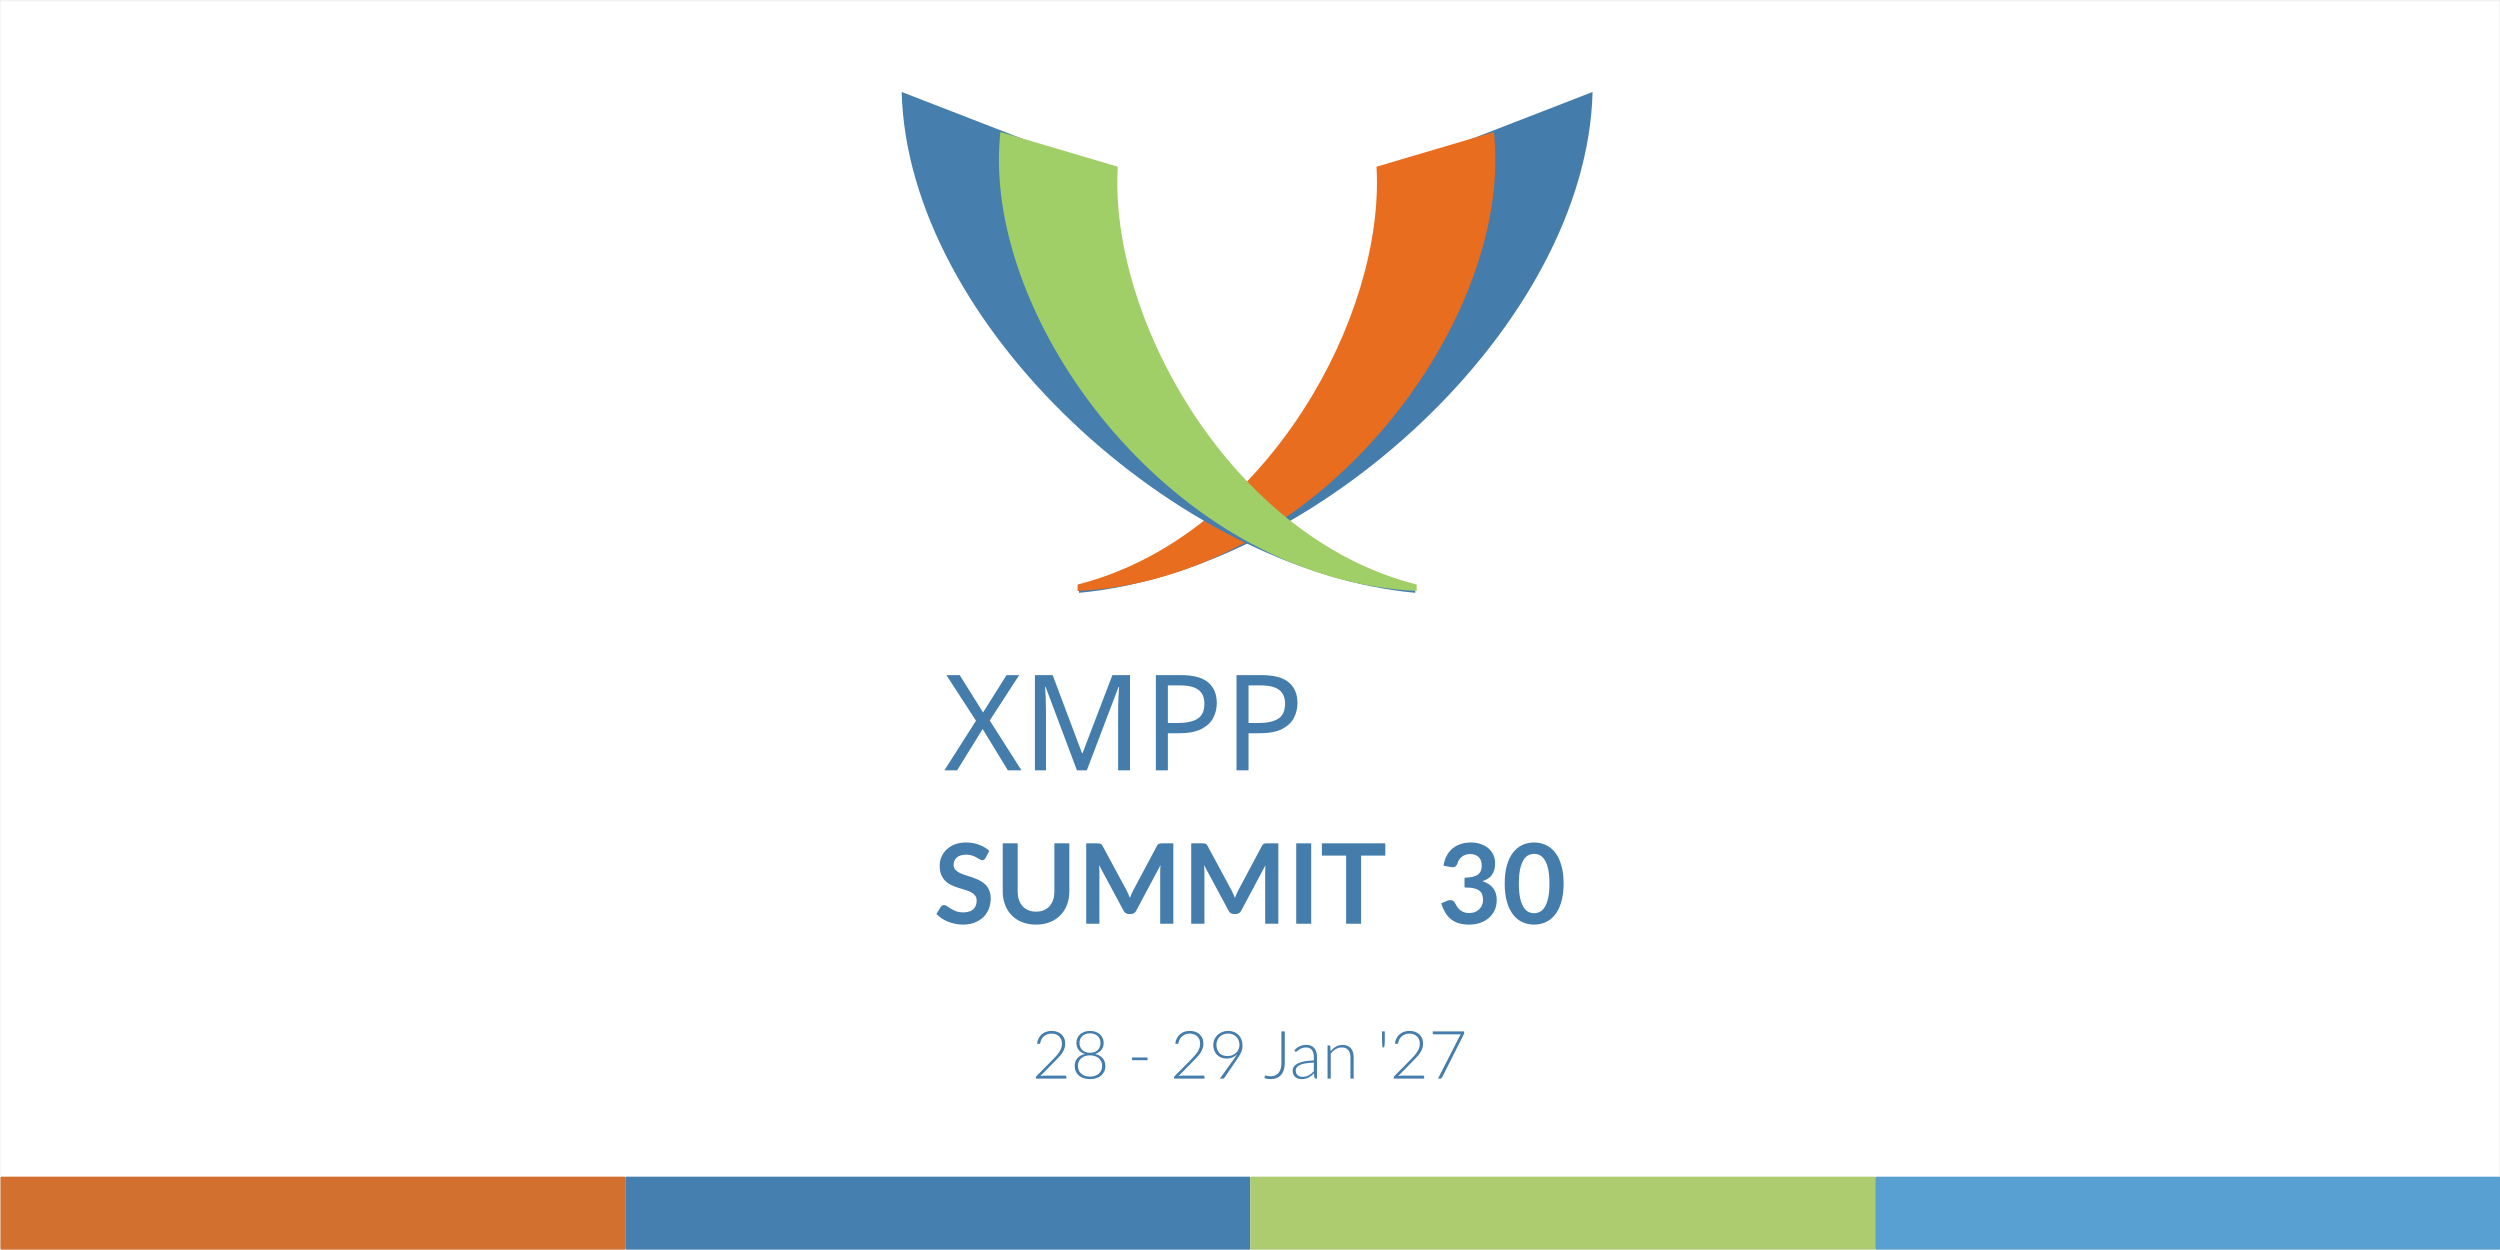
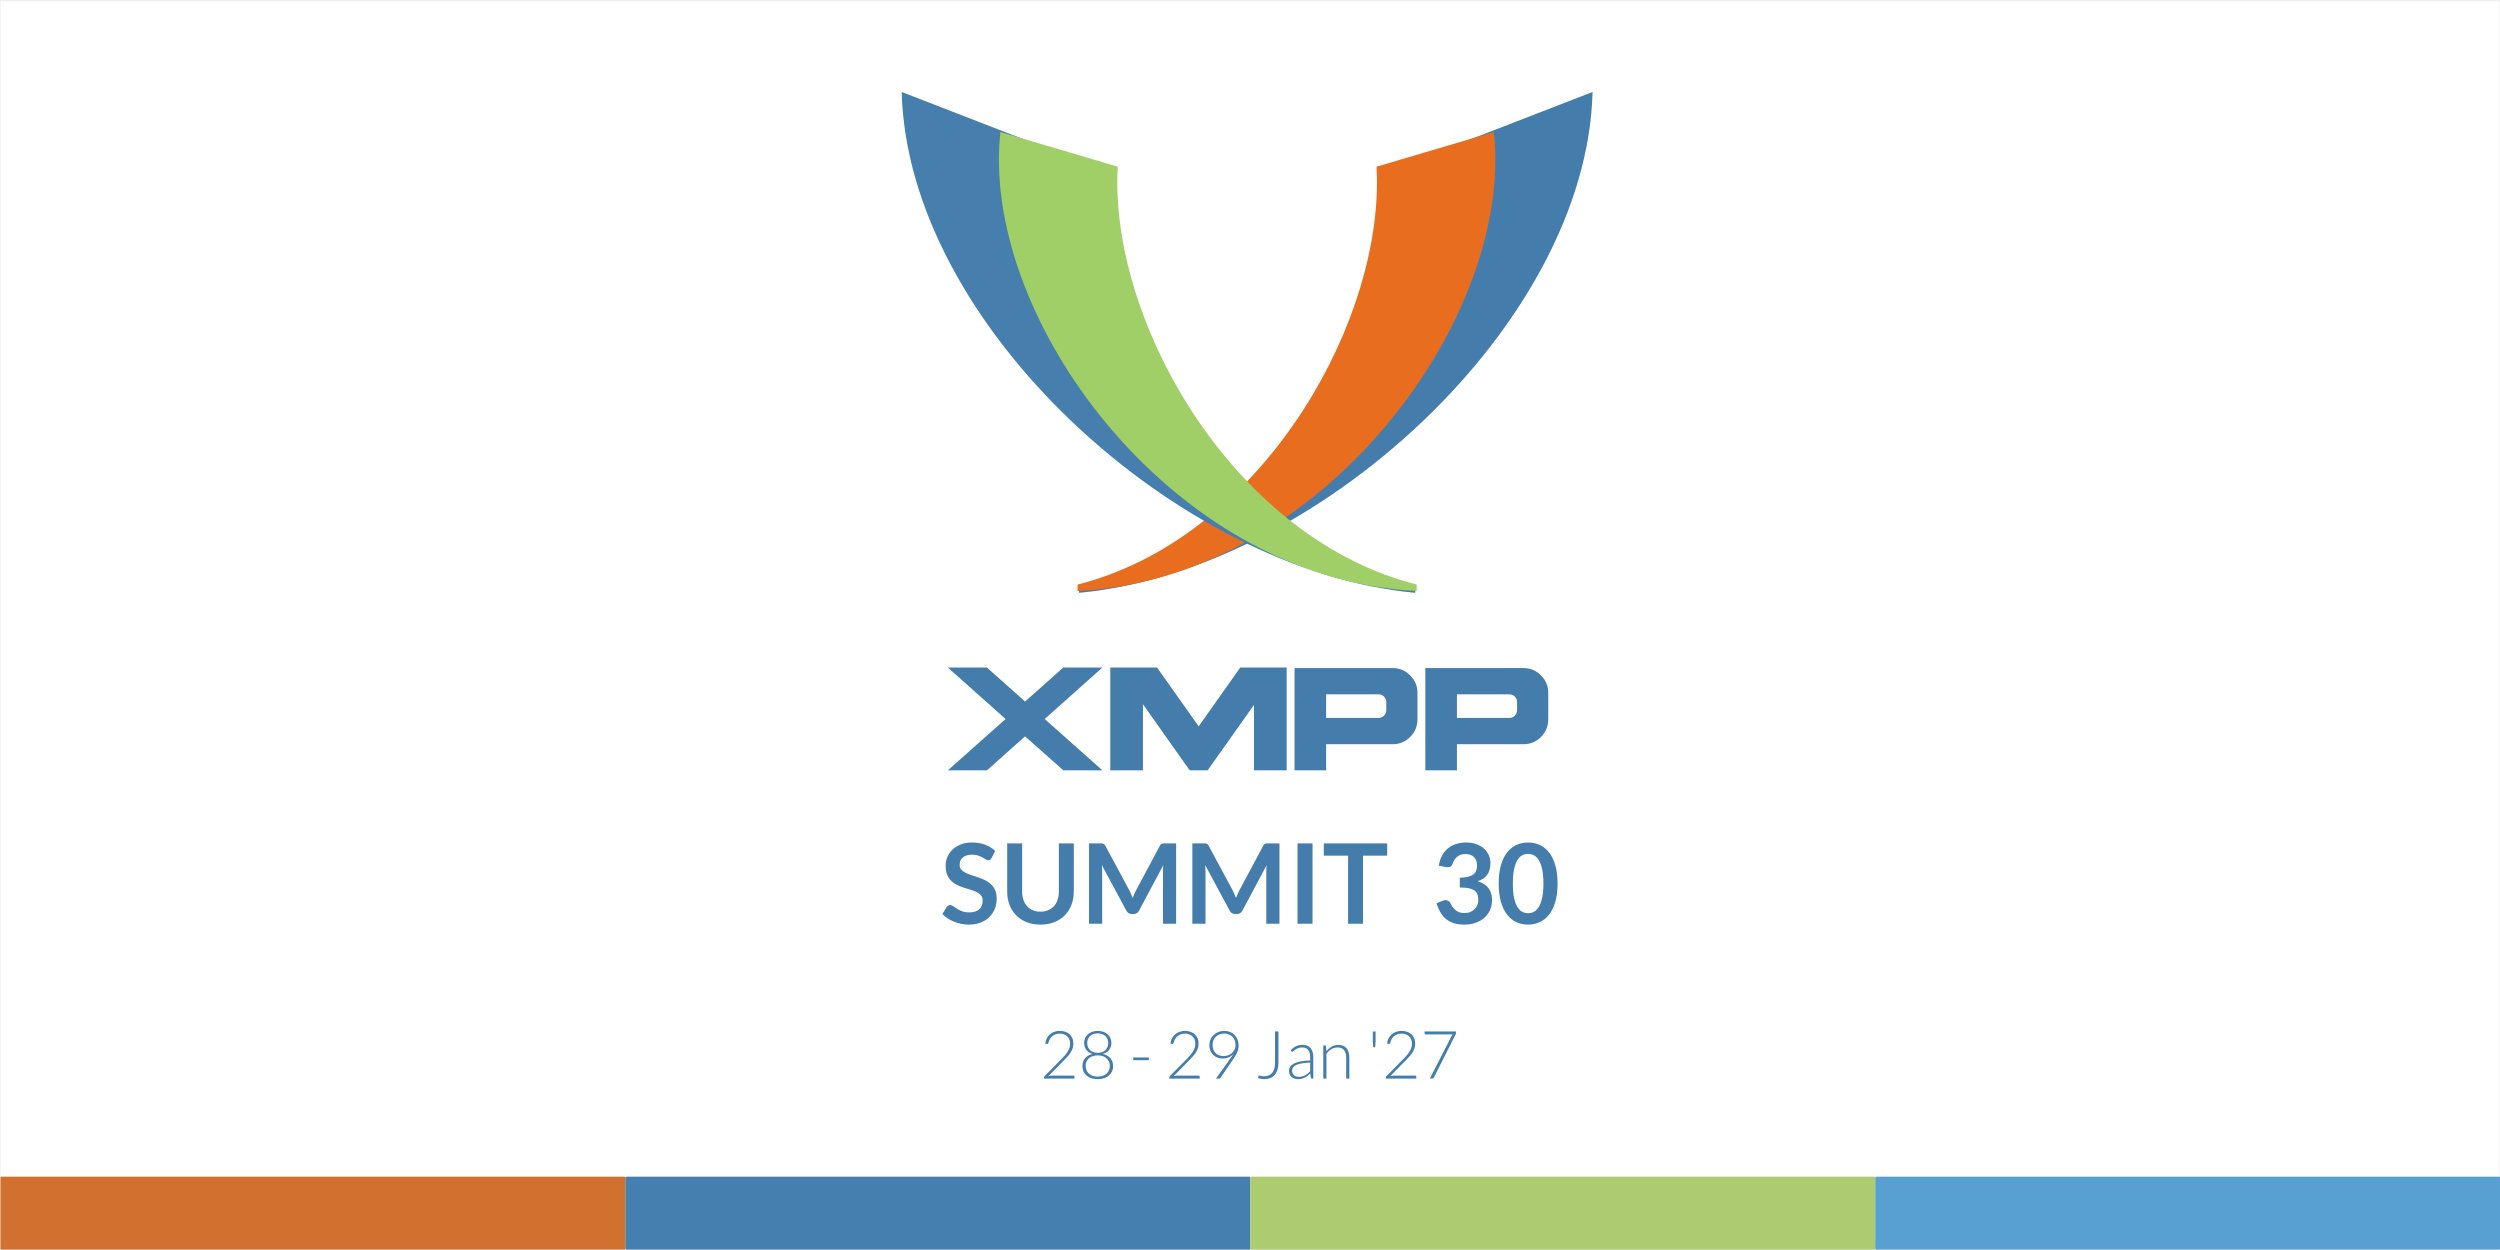
<svg xmlns="http://www.w3.org/2000/svg" version="1.1" id="svg1" width="1200" height="600" viewBox="0 0 1200 600" xml:space="preserve">
  <defs id="defs1">
    <rect x="420.251" y="348.602" width="431.274" height="95.073" id="rect2" />
    <rect x="604.52" y="390.758" width="334.055" height="82" id="rect4234" />
    <linearGradient id="SVGID_right_" y2="1.279e-13" gradientUnits="userSpaceOnUse" x2="-1073.2" gradientTransform="matrix(0.2645833,0,0,0.2645833,329.9932,33.63927)" y1="126.85" x1="-1073.2">
      <stop stop-color="#1b3967" offset=".011" id="stop10527" />
      <stop stop-color="#13b5ea" offset=".467" id="stop10529" />
      <stop stop-color="#002b5c" offset=".995" id="stop10531" />
    </linearGradient>
    <linearGradient id="SVGID_left_" y2="1.279e-13" gradientUnits="userSpaceOnUse" x2="-1073.2" gradientTransform="matrix(-0.2645833,0,0,0.2645833,-249.8126,33.639)" y1="126.85" x1="-1073.2">
      <stop stop-color="#1b3967" offset=".011" id="stop10534" />
      <stop stop-color="#13b5ea" offset=".467" id="stop10536" />
      <stop stop-color="#002b5c" offset=".995" id="stop10538" />
    </linearGradient>
    <rect x="604.52" y="390.758" width="415.207" height="77.828" id="rect4476" />
    <rect x="604.52" y="390.758" width="415.207" height="77.828" id="rect5409" />
    <rect x="604.52" y="390.758" width="415.207" height="77.828" id="rect1" />
  </defs>
  <g id="g1">
    <rect style="fill:#ffffff;fill-opacity:1;stroke:none;stroke-width:3.78;stroke-opacity:1" id="rect22" width="1199.37" height="597.285" x="0.315" y="0.641" ry="0.509" />
    <g id="g26" transform="translate(0,-0.1885064)">
      <rect style="fill:#d2702f;fill-opacity:1;stroke:none;stroke-width:3.761;stroke-opacity:1" id="rect23" width="300" height="35" x="0.22" y="565" ry="0.502" />
      <rect style="fill:#457faf;fill-opacity:1;stroke:none;stroke-width:3.761;stroke-opacity:1" id="rect24" width="300" height="35" x="300.188" y="565" ry="0.502" />
      <rect style="fill:#adcc6f;fill-opacity:1;stroke:none;stroke-width:3.761;stroke-opacity:1" id="rect25" width="300" height="35" x="600.156" y="565" ry="0.502" />
      <rect style="fill:#58a0d2;fill-opacity:1;stroke:none;stroke-width:3.761;stroke-opacity:1" id="rect26" width="300" height="35" x="900.124" y="565" ry="0.502" />
    </g>
    <g id="g1716" transform="matrix(1.895204,0,0,1.895204,407.3807,15.02039)" style="display:inline">
      <path d="m 151.805,29.558 c 0.077,1.313 -1.787,0.968 -1.787,2.293 0,38.551 -46.558,97.366 -91.688,108.73 v 1.639 C 118.283,136.7 186.89,74.42 188.4,15.37 l -36.599,14.189 z" style="fill:#447cab;fill-opacity:1" id="path1679" />
      <path d="m 133.673,34.301 c 0.076,1.313 0.12,2.63 0.12,3.957 0,38.551 -30.699,90.497 -75.827,101.86 v 1.639 c 59.044,-2.79 105.81,-63.024 105.81,-109.2 0,-2.375 -0.128,-4.729 -0.371,-7.056 l -29.73,8.798 z" style="display:inline;fill:#e96d1f" id="path1681" />
      <path d="m 163.691,24.952 -7.617,2.722 c 0.041,0.962 0.066,2.254 0.066,3.225 0,41.219 -37.271,98.204 -87.272,107.12 -3.245,1.088 -7.538,2.077 -10.932,2.931 v 1.638 C 123.19,137.028 169.036,70.722 163.696,24.948 Z" style="display:none;fill:#d9541e" id="path1683" />
      <path d="m 50.011,29.557 c -0.077,1.313 1.787,0.968 1.787,2.293 0,38.551 46.558,97.366 91.688,108.73 v 1.639 C 83.533,136.699 14.926,74.419 13.416,15.369 l 36.599,14.189 z" style="display:inline;fill:#467ead;fill-opacity:1" id="path1685" />
      <path d="m 68.143,34.3 c -0.076,1.313 -0.12,2.63 -0.12,3.957 0,38.551 30.699,90.497 75.827,101.86 v 1.639 C 84.806,138.966 38.04,78.732 38.04,32.556 c 0,-2.375 0.128,-4.729 0.371,-7.056 l 29.73,8.798 z" style="display:inline;fill:#a0ce67" id="path1687" />
      <path d="m 38.125,24.951 7.617,2.722 c -0.041,0.962 -0.066,2.254 -0.066,3.225 0,41.219 37.271,98.204 87.272,107.12 3.245,1.088 7.538,2.077 10.932,2.931 v 1.638 C 78.626,137.027 32.78,70.721 38.12,24.947 Z" style="display:none;fill:#439639" id="path1689" />
    </g>
-     <g id="g1722" style="display:inline;fill:#447cab;fill-opacity:1" transform="matrix(1.265201,0,0,1.265201,473.8076,88.6145)">
-       <text xml:space="preserve" transform="matrix(0.7903885,0,0,0.7903885,-386.3866,-108.9569)" id="text2" style="font-style:normal;font-variant:normal;font-weight:normal;font-stretch:normal;font-size:64px;line-height:1.6;font-family:'Librestile Extended Bold';-inkscape-font-specification:'Librestile Extended Bold, Normal';font-variant-ligatures:no-common-ligatures;font-variant-caps:normal;font-variant-numeric:normal;font-variant-east-asian:normal;text-align:center;writing-mode:lr-tb;direction:ltr;white-space:pre;shape-inside:url(#rect2);display:inline;fill:#447cab;fill-opacity:1;stroke-width:2.888" x="185.324" y="0">
-         <tspan x="468.105" y="419.002" id="tspan2">XMPP
- </tspan>
-       </text>
-       <text xml:space="preserve" style="font-style:normal;font-variant:normal;font-weight:bold;font-stretch:normal;font-size:42.154px;line-height:1.6;font-family:Lato;-inkscape-font-specification:'Lato, Bold';font-variant-ligatures:no-common-ligatures;font-variant-caps:normal;font-variant-numeric:normal;font-variant-east-asian:normal;writing-mode:lr-tb;direction:ltr;fill:#447cab;fill-opacity:1;stroke-width:2.282" x="-20.208" y="280.404" id="text4">
-         <tspan id="tspan4" style="stroke-width:2.282" x="-20.208" y="280.404">SUMMIT  30</tspan>
-       </text>
+     <g id="g1722" style="display:inline;fill:#447cab;fill-opacity:1" transform="matrix(1.265201,0,0,1.265201,466.7556,88.6145)">
+       <path d="m 489.905,369.658 27.712,24.704 -27.712,24.64 h 18.752 l 18.304,-16.32 18.368,16.32 h 18.752 l -27.712,-24.64 27.712,-24.704 h -18.752 l -18.368,16.32 -18.304,-16.32 z m 77.952,0 v 49.344 h 15.68 v -31.744 l 22.464,31.744 h 8.576 l 22.272,-31.424 v 31.424 h 15.68 v -49.344 h -15.68 -6.592 l -19.968,28.224 -19.968,-28.224 h -6.784 z m 88.448,0.256 v 49.088 h 15.168 v -12.544 h 31.936 q 4.928,0 8.384,-3.456 3.52,-3.52 3.52,-8.512 v -12.672 q 0,-4.928 -3.52,-8.384 -3.456,-3.52 -8.384,-3.52 h -31.936 -0.064 z m 15.168,12.608 h 25.152 q 1.536,0 2.624,1.088 1.088,1.024 1.088,2.624 v 3.904 q 0,1.536 -1.088,2.624 -1.088,1.088 -2.624,1.088 h -25.152 z m 47.616,-12.608 v 49.088 h 15.168 v -12.544 h 31.936 q 4.928,0 8.384,-3.456 3.52,-3.52 3.52,-8.512 v -12.672 q 0,-4.928 -3.52,-8.384 -3.456,-3.52 -8.384,-3.52 h -31.936 -0.064 z m 15.168,12.608 h 25.152 q 1.536,0 2.624,1.088 1.088,1.024 1.088,2.624 v 3.904 q 0,1.536 -1.088,2.624 -1.088,1.088 -2.624,1.088 h -25.152 z" id="text2" style="font-size:64px;line-height:1.6;font-family:'Librestile Extended Bold';-inkscape-font-specification:'Librestile Extended Bold, Normal';font-variant-ligatures:no-common-ligatures;text-align:center;white-space:pre;stroke-width:2.888" transform="matrix(0.7903885,0,0,0.7903885,-396.5255,-108.9569)" aria-label="XMPP&#10;" />
+       <path d="m 7.275,255.47 q -0.232,0.464 -0.548,0.653 -0.295,0.19 -0.717,0.19 -0.422,0 -0.948,-0.316 -0.527,-0.337 -1.244,-0.738 -0.717,-0.4 -1.686,-0.717 -0.948,-0.337 -2.255,-0.337 -1.18,0 -2.066,0.295 -0.864,0.274 -1.475,0.78 -0.59,0.506 -0.885,1.222 -0.295,0.696 -0.295,1.539 0,1.075 0.59,1.792 0.611,0.717 1.602,1.222 0.991,0.506 2.255,0.906 1.265,0.4 2.571,0.864 1.328,0.443 2.592,1.054 1.265,0.59 2.255,1.518 0.991,0.906 1.581,2.234 0.611,1.328 0.611,3.225 0,2.066 -0.717,3.878 -0.696,1.792 -2.066,3.14 -1.349,1.328 -3.309,2.108 -1.96,0.759 -4.489,0.759 -1.454,0 -2.866,-0.295 -1.412,-0.274 -2.719,-0.801 -1.286,-0.527 -2.424,-1.265 -1.117,-0.738 -2.002,-1.644 l 1.644,-2.719 q 0.232,-0.295 0.548,-0.485 0.337,-0.211 0.738,-0.211 0.527,0 1.138,0.443 0.611,0.422 1.433,0.948 0.843,0.527 1.96,0.97 1.138,0.422 2.719,0.422 2.424,0 3.752,-1.138 1.328,-1.159 1.328,-3.309 0,-1.201 -0.611,-1.96 -0.59,-0.759 -1.581,-1.265 -0.991,-0.527 -2.255,-0.885 -1.265,-0.358 -2.571,-0.78 -1.307,-0.422 -2.571,-1.012 -1.265,-0.59 -2.255,-1.539 -0.991,-0.948 -1.602,-2.361 -0.59,-1.433 -0.59,-3.52 0,-1.665 0.653,-3.246 0.674,-1.581 1.939,-2.803 1.286,-1.222 3.14,-1.96 1.855,-0.738 4.236,-0.738 2.698,0 4.974,0.843 2.276,0.843 3.878,2.361 z m 18.548,20.36 q 1.644,0 2.93,-0.548 1.307,-0.548 2.192,-1.539 0.906,-0.991 1.37,-2.403 0.485,-1.412 0.485,-3.162 v -18.253 h 5.67 v 18.253 q 0,2.719 -0.885,5.037 -0.864,2.297 -2.508,3.984 -1.644,1.665 -3.984,2.614 -2.34,0.927 -5.269,0.927 -2.93,0 -5.269,-0.927 -2.34,-0.948 -3.984,-2.614 -1.623,-1.686 -2.508,-3.984 -0.864,-2.318 -0.864,-5.037 v -18.253 h 5.67 v 18.232 q 0,1.749 0.464,3.162 0.485,1.412 1.37,2.424 0.885,0.991 2.171,1.539 1.307,0.548 2.951,0.548 z m 33.723,-8.072 q 0.358,0.674 0.653,1.412 0.316,0.717 0.611,1.454 0.295,-0.759 0.611,-1.496 0.316,-0.738 0.674,-1.412 l 9.021,-16.883 q 0.169,-0.316 0.337,-0.506 0.19,-0.19 0.4,-0.274 0.232,-0.084 0.506,-0.105 0.274,-0.021 0.653,-0.021 h 4.279 v 30.477 h -4.995 v -19.686 q 0,-0.548 0.021,-1.201 0.042,-0.653 0.105,-1.328 l -9.211,17.283 q -0.316,0.59 -0.822,0.927 -0.506,0.316 -1.18,0.316 h -0.78 q -0.674,0 -1.18,-0.316 -0.506,-0.337 -0.822,-0.927 l -9.337,-17.346 q 0.084,0.696 0.105,1.37 0.042,0.653 0.042,1.222 v 19.686 h -4.995 v -30.477 h 4.279 q 0.379,0 0.653,0.021 0.274,0.021 0.485,0.105 0.232,0.084 0.422,0.274 0.19,0.19 0.358,0.506 l 9.105,16.925 z m 39.203,0 q 0.358,0.674 0.653,1.412 0.316,0.717 0.611,1.454 0.295,-0.759 0.611,-1.496 0.316,-0.738 0.674,-1.412 l 9.021,-16.883 q 0.169,-0.316 0.337,-0.506 0.19,-0.19 0.4,-0.274 0.232,-0.084 0.506,-0.105 0.274,-0.021 0.653,-0.021 h 4.279 v 30.477 h -4.995 v -19.686 q 0,-0.548 0.021,-1.201 0.042,-0.653 0.105,-1.328 l -9.211,17.283 q -0.316,0.59 -0.822,0.927 -0.506,0.316 -1.18,0.316 h -0.78 q -0.674,0 -1.18,-0.316 -0.506,-0.337 -0.822,-0.927 l -9.337,-17.346 q 0.084,0.696 0.105,1.37 0.042,0.653 0.042,1.222 v 19.686 h -4.995 v -30.477 h 4.279 q 0.379,0 0.653,0.021 0.274,0.021 0.485,0.105 0.232,0.084 0.422,0.274 0.19,0.19 0.358,0.506 l 9.105,16.925 z m 30.288,12.646 h -5.691 v -30.477 h 5.691 z m 28.327,-30.477 v 4.658 h -9.168 v 25.819 h -5.67 v -25.819 h -9.211 v -4.658 z m 29.972,-0.337 q 2.108,0 3.794,0.611 1.707,0.59 2.909,1.665 1.201,1.054 1.834,2.487 0.653,1.433 0.653,3.098 0,1.454 -0.337,2.571 -0.316,1.096 -0.948,1.918 -0.611,0.822 -1.518,1.391 -0.885,0.569 -2.023,0.948 2.74,0.864 4.089,2.635 1.349,1.77 1.349,4.447 0,2.276 -0.843,4.026 -0.843,1.749 -2.276,2.951 -1.433,1.18 -3.33,1.792 -1.876,0.611 -3.984,0.611 -2.297,0 -4.005,-0.527 -1.707,-0.527 -2.972,-1.56 -1.265,-1.033 -2.15,-2.529 -0.885,-1.496 -1.518,-3.457 l 2.297,-0.948 q 0.59,-0.253 1.201,-0.253 0.548,0 0.97,0.232 0.443,0.232 0.674,0.674 0.379,0.738 0.822,1.454 0.464,0.717 1.096,1.286 0.632,0.548 1.475,0.906 0.864,0.337 2.044,0.337 1.328,0 2.318,-0.422 0.991,-0.443 1.644,-1.138 0.674,-0.696 0.991,-1.539 0.337,-0.864 0.337,-1.728 0,-1.096 -0.232,-1.981 -0.232,-0.906 -0.97,-1.539 -0.738,-0.632 -2.129,-0.991 -1.37,-0.358 -3.688,-0.358 v -3.71 q 1.918,-0.021 3.183,-0.358 1.265,-0.337 2.002,-0.927 0.759,-0.611 1.054,-1.454 0.295,-0.843 0.295,-1.855 0,-2.171 -1.18,-3.267 -1.18,-1.117 -3.225,-1.117 -1.855,0 -3.077,0.991 -1.222,0.97 -1.707,2.508 -0.253,0.801 -0.696,1.159 -0.443,0.337 -1.159,0.337 -0.337,0 -0.717,-0.063 l -2.74,-0.485 q 0.316,-2.192 1.222,-3.836 0.906,-1.665 2.255,-2.761 1.37,-1.117 3.119,-1.665 1.77,-0.569 3.794,-0.569 z m 34.672,15.576 q 0,3.984 -0.864,6.934 -0.843,2.93 -2.361,4.848 -1.496,1.918 -3.562,2.866 -2.044,0.927 -4.426,0.927 -2.382,0 -4.426,-0.927 -2.023,-0.948 -3.52,-2.866 -1.496,-1.918 -2.34,-4.848 -0.843,-2.951 -0.843,-6.934 0,-4.005 0.843,-6.934 0.843,-2.93 2.34,-4.848 1.496,-1.918 3.52,-2.845 2.044,-0.948 4.426,-0.948 2.382,0 4.426,0.948 2.066,0.927 3.562,2.845 1.518,1.918 2.361,4.848 0.864,2.93 0.864,6.934 z m -5.375,0 q 0,-3.309 -0.485,-5.48 -0.485,-2.171 -1.307,-3.457 -0.801,-1.286 -1.855,-1.792 -1.054,-0.527 -2.192,-0.527 -1.117,0 -2.171,0.527 -1.033,0.506 -1.834,1.792 -0.801,1.286 -1.286,3.457 -0.464,2.171 -0.464,5.48 0,3.309 0.464,5.48 0.485,2.171 1.286,3.457 0.801,1.286 1.834,1.813 1.054,0.506 2.171,0.506 1.138,0 2.192,-0.506 1.054,-0.527 1.855,-1.813 0.822,-1.286 1.307,-3.457 0.485,-2.171 0.485,-5.48 z" id="text4" style="font-weight:bold;font-size:42.154px;line-height:1.6;font-family:Lato;-inkscape-font-specification:'Lato, Bold';font-variant-ligatures:no-common-ligatures;stroke-width:2.282" aria-label="SUMMIT  30" />
    </g>
-     <text xml:space="preserve" style="font-style:normal;font-variant:normal;font-weight:normal;font-stretch:normal;font-size:32px;line-height:1.6;font-family:'Librestile Extended Bold';-inkscape-font-specification:'Librestile Extended Bold, Normal';font-variant-ligatures:no-common-ligatures;font-variant-caps:normal;font-variant-numeric:normal;font-variant-east-asian:normal;writing-mode:lr-tb;direction:ltr;fill:#447cab;fill-opacity:1;stroke-width:2.888" x="495.376" y="517.729" id="text5">
-       <tspan id="tspan5" x="495.376" y="517.729" style="font-style:normal;font-variant:normal;font-weight:300;font-stretch:normal;font-size:32px;font-family:Lato;-inkscape-font-specification:'Lato, Light';font-variant-ligatures:no-common-ligatures;font-variant-caps:normal;font-variant-numeric:normal;font-variant-east-asian:normal">28 - 29 Jan '27</tspan>
-     </text>
+     <path style="font-weight:300;font-size:32px;line-height:1.6;font-family:Lato;-inkscape-font-specification:'Lato, Light';font-variant-ligatures:no-common-ligatures;fill:#447cab;stroke-width:2.888" d="m 508.712,494.833 q 1.296,0 2.464,0.384 1.184,0.368 2.08,1.136 0.896,0.752 1.424,1.904 0.528,1.136 0.528,2.672 0,1.28 -0.4,2.384 -0.384,1.088 -1.056,2.096 -0.672,1.008 -1.568,1.968 -0.88,0.944 -1.856,1.936 l -7.088,7.232 q 0.512,-0.128 1.056,-0.192 0.56,-0.064 1.12,-0.064 h 9.776 q 0.256,0 0.4,0.16 0.16,0.144 0.16,0.384 v 0.896 h -14.608 v -0.544 q 0,-0.176 0.08,-0.352 0.096,-0.192 0.224,-0.32 l 7.728,-7.824 q 0.96,-0.976 1.776,-1.888 0.816,-0.912 1.408,-1.84 0.608,-0.928 0.944,-1.904 0.352,-0.976 0.352,-2.08 0,-1.248 -0.416,-2.16 -0.416,-0.928 -1.12,-1.52 -0.688,-0.592 -1.6,-0.88 -0.896,-0.288 -1.888,-0.288 -1.072,0 -1.984,0.336 -0.896,0.32 -1.6,0.912 -0.688,0.576 -1.152,1.392 -0.448,0.8 -0.624,1.76 -0.16,0.56 -0.64,0.56 -0.032,0 -0.08,0 -0.048,-0.016 -0.08,-0.016 l -0.768,-0.128 q 0.192,-1.456 0.784,-2.592 0.608,-1.136 1.52,-1.92 0.912,-0.784 2.112,-1.184 1.2,-0.416 2.592,-0.416 z m 18.208,23.152 q -1.632,0 -2.992,-0.432 -1.344,-0.432 -2.32,-1.248 -0.96,-0.816 -1.504,-1.968 -0.544,-1.152 -0.544,-2.592 0,-1.248 0.352,-2.224 0.368,-0.976 1.024,-1.696 0.656,-0.72 1.552,-1.2 0.912,-0.48 2,-0.72 -0.992,-0.288 -1.76,-0.784 -0.768,-0.496 -1.296,-1.184 -0.512,-0.688 -0.784,-1.52 -0.272,-0.848 -0.272,-1.808 0,-1.2 0.448,-2.256 0.464,-1.056 1.312,-1.84 0.848,-0.784 2.048,-1.232 1.216,-0.448 2.736,-0.448 1.504,0 2.704,0.448 1.216,0.448 2.064,1.232 0.864,0.784 1.312,1.84 0.464,1.056 0.464,2.256 0,0.96 -0.272,1.808 -0.272,0.832 -0.8,1.52 -0.528,0.688 -1.296,1.184 -0.768,0.496 -1.76,0.784 1.088,0.24 1.984,0.72 0.912,0.48 1.568,1.2 0.656,0.72 1.024,1.696 0.368,0.976 0.368,2.224 0,1.44 -0.544,2.592 -0.544,1.152 -1.52,1.968 -0.96,0.816 -2.32,1.248 -1.344,0.432 -2.976,0.432 z m 0,-1.216 q 1.296,0 2.352,-0.352 1.072,-0.368 1.84,-1.024 0.768,-0.672 1.184,-1.6 0.416,-0.928 0.416,-2.064 0,-1.488 -0.544,-2.48 -0.544,-0.992 -1.392,-1.584 -0.848,-0.592 -1.872,-0.832 -1.024,-0.256 -1.984,-0.256 -0.96,0 -1.984,0.256 -1.024,0.24 -1.872,0.832 -0.848,0.592 -1.392,1.584 -0.544,0.992 -0.544,2.48 0,1.136 0.416,2.064 0.416,0.928 1.168,1.6 0.768,0.656 1.84,1.024 1.072,0.352 2.368,0.352 z m 0,-11.424 q 1.296,0 2.24,-0.384 0.96,-0.4 1.584,-1.056 0.624,-0.672 0.912,-1.52 0.304,-0.848 0.304,-1.76 0,-0.976 -0.336,-1.808 -0.336,-0.848 -0.992,-1.472 -0.64,-0.624 -1.584,-0.976 -0.928,-0.352 -2.128,-0.352 -1.2,0 -2.144,0.352 -0.944,0.352 -1.6,0.976 -0.64,0.624 -0.976,1.472 -0.336,0.832 -0.336,1.808 0,0.912 0.288,1.76 0.304,0.848 0.928,1.52 0.624,0.656 1.568,1.056 0.96,0.384 2.272,0.384 z m 17.056,2.24 h 7.44 v 1.296 h -7.44 z m 24.848,-12.752 q 1.296,0 2.464,0.384 1.184,0.368 2.08,1.136 0.896,0.752 1.424,1.904 0.528,1.136 0.528,2.672 0,1.28 -0.4,2.384 -0.384,1.088 -1.056,2.096 -0.672,1.008 -1.568,1.968 -0.88,0.944 -1.856,1.936 l -7.088,7.232 q 0.512,-0.128 1.056,-0.192 0.56,-0.064 1.12,-0.064 h 9.776 q 0.256,0 0.4,0.16 0.16,0.144 0.16,0.384 v 0.896 h -14.608 v -0.544 q 0,-0.176 0.08,-0.352 0.096,-0.192 0.224,-0.32 l 7.728,-7.824 q 0.96,-0.976 1.776,-1.888 0.816,-0.912 1.408,-1.84 0.608,-0.928 0.944,-1.904 0.352,-0.976 0.352,-2.08 0,-1.248 -0.416,-2.16 -0.416,-0.928 -1.12,-1.52 -0.688,-0.592 -1.6,-0.88 -0.896,-0.288 -1.888,-0.288 -1.072,0 -1.984,0.336 -0.896,0.32 -1.6,0.912 -0.688,0.576 -1.152,1.392 -0.448,0.8 -0.624,1.76 -0.16,0.56 -0.64,0.56 -0.032,0 -0.08,0 -0.048,-0.016 -0.08,-0.016 l -0.768,-0.128 q 0.192,-1.456 0.784,-2.592 0.608,-1.136 1.52,-1.92 0.912,-0.784 2.112,-1.184 1.2,-0.416 2.592,-0.416 z m 18.096,13.264 q -1.392,0 -2.576,-0.448 -1.168,-0.464 -2.032,-1.312 -0.848,-0.848 -1.328,-2.032 -0.48,-1.2 -0.48,-2.672 0,-1.456 0.528,-2.688 0.544,-1.248 1.504,-2.16 0.96,-0.912 2.272,-1.424 1.328,-0.528 2.896,-0.528 1.504,0 2.752,0.512 1.264,0.512 2.16,1.456 0.912,0.928 1.408,2.24 0.512,1.296 0.512,2.896 0,0.88 -0.192,1.68 -0.176,0.8 -0.544,1.6 -0.352,0.8 -0.864,1.648 -0.512,0.832 -1.168,1.792 l -5.936,8.704 q -0.24,0.368 -0.784,0.368 h -1.376 l 6.688,-9.344 q 0.48,-0.672 0.88,-1.264 0.416,-0.608 0.752,-1.168 -0.928,1.024 -2.256,1.584 -1.312,0.56 -2.816,0.56 z m 6.144,-6.448 q 0,-1.232 -0.4,-2.256 -0.4,-1.024 -1.12,-1.744 -0.72,-0.736 -1.712,-1.136 -0.976,-0.416 -2.144,-0.416 -1.248,0 -2.304,0.4 -1.04,0.4 -1.792,1.12 -0.736,0.72 -1.152,1.728 -0.416,0.992 -0.416,2.192 0,1.248 0.384,2.256 0.384,0.992 1.072,1.696 0.704,0.688 1.68,1.056 0.992,0.368 2.192,0.368 1.36,0 2.416,-0.464 1.072,-0.464 1.808,-1.216 0.736,-0.752 1.104,-1.68 0.384,-0.944 0.384,-1.904 z m 20.592,8.528 q 0,1.904 -0.48,3.36 -0.464,1.456 -1.344,2.448 -0.864,0.992 -2.128,1.504 -1.248,0.496 -2.816,0.496 -0.72,0 -1.456,-0.112 -0.736,-0.112 -1.52,-0.352 0.032,-0.224 0.048,-0.448 0.032,-0.224 0.048,-0.448 0.032,-0.144 0.112,-0.256 0.096,-0.112 0.32,-0.112 0.144,0 0.336,0.064 0.208,0.048 0.48,0.112 0.288,0.064 0.64,0.128 0.368,0.048 0.848,0.048 1.216,0 2.192,-0.384 0.976,-0.384 1.664,-1.168 0.688,-0.8 1.04,-2 0.368,-1.216 0.368,-2.848 v -15.12 h 1.648 z m 16.112,7.552 q -0.48,0 -0.592,-0.448 l -0.224,-2.032 q -0.656,0.64 -1.312,1.152 -0.64,0.512 -1.344,0.864 -0.704,0.352 -1.52,0.528 -0.816,0.192 -1.792,0.192 -0.816,0 -1.584,-0.24 -0.768,-0.24 -1.36,-0.736 -0.592,-0.496 -0.96,-1.264 -0.352,-0.784 -0.352,-1.872 0,-1.008 0.576,-1.872 0.576,-0.864 1.792,-1.504 1.232,-0.64 3.152,-1.024 1.936,-0.384 4.64,-0.448 v -1.664 q 0,-2.208 -0.96,-3.392 -0.944,-1.2 -2.816,-1.2 -1.152,0 -1.968,0.32 -0.8,0.32 -1.36,0.704 -0.56,0.384 -0.912,0.704 -0.352,0.32 -0.592,0.32 -0.32,0 -0.48,-0.288 l -0.272,-0.464 q 1.248,-1.248 2.624,-1.888 1.376,-0.64 3.12,-0.64 1.28,0 2.24,0.416 0.96,0.4 1.584,1.168 0.64,0.752 0.96,1.84 0.32,1.072 0.32,2.4 v 10.368 z m -6.4,-0.848 q 0.928,0 1.696,-0.192 0.784,-0.208 1.44,-0.56 0.672,-0.368 1.248,-0.864 0.576,-0.496 1.136,-1.072 v -4.144 q -2.272,0.064 -3.92,0.352 -1.632,0.272 -2.704,0.752 -1.056,0.48 -1.568,1.152 -0.496,0.656 -0.496,1.504 0,0.8 0.256,1.392 0.272,0.576 0.704,0.96 0.432,0.368 1.008,0.544 0.576,0.176 1.2,0.176 z m 11.808,0.848 v -15.92 h 0.832 q 0.416,0 0.48,0.4 l 0.144,2.4 q 1.088,-1.376 2.528,-2.208 1.456,-0.848 3.232,-0.848 1.312,0 2.304,0.416 1.008,0.416 1.664,1.2 0.656,0.784 0.992,1.888 0.336,1.104 0.336,2.496 v 10.176 h -1.52 v -10.176 q 0,-2.24 -1.024,-3.504 -1.024,-1.28 -3.136,-1.28 -1.568,0 -2.912,0.816 -1.344,0.8 -2.4,2.208 v 11.936 z m 25.104,-22.64 v 4.672 l -0.144,2.448 q -0.032,0.272 -0.144,0.432 -0.112,0.144 -0.384,0.144 -0.224,0 -0.352,-0.144 -0.128,-0.16 -0.16,-0.432 l -0.144,-2.448 v -4.672 z m 12.512,-0.256 q 1.296,0 2.464,0.384 1.184,0.368 2.08,1.136 0.896,0.752 1.424,1.904 0.528,1.136 0.528,2.672 0,1.28 -0.4,2.384 -0.384,1.088 -1.056,2.096 -0.672,1.008 -1.568,1.968 -0.88,0.944 -1.856,1.936 l -7.088,7.232 q 0.512,-0.128 1.056,-0.192 0.56,-0.064 1.12,-0.064 h 9.776 q 0.256,0 0.4,0.16 0.16,0.144 0.16,0.384 v 0.896 h -14.608 v -0.544 q 0,-0.176 0.08,-0.352 0.096,-0.192 0.224,-0.32 l 7.728,-7.824 q 0.96,-0.976 1.776,-1.888 0.816,-0.912 1.408,-1.84 0.608,-0.928 0.944,-1.904 0.352,-0.976 0.352,-2.08 0,-1.248 -0.416,-2.16 -0.416,-0.928 -1.12,-1.52 -0.688,-0.592 -1.6,-0.88 -0.896,-0.288 -1.888,-0.288 -1.072,0 -1.984,0.336 -0.896,0.32 -1.6,0.912 -0.688,0.576 -1.152,1.392 -0.448,0.8 -0.624,1.76 -0.16,0.56 -0.64,0.56 -0.032,0 -0.08,0 -0.048,-0.016 -0.08,-0.016 l -0.768,-0.128 q 0.192,-1.456 0.784,-2.592 0.608,-1.136 1.52,-1.92 0.912,-0.784 2.112,-1.184 1.2,-0.416 2.592,-0.416 z m 26.064,0.256 v 0.688 q 0,0.272 -0.064,0.48 -0.048,0.192 -0.128,0.336 l -10.384,20.56 q -0.128,0.256 -0.352,0.416 -0.208,0.16 -0.56,0.16 h -1.04 l 10.448,-20.48 q 0.208,-0.416 0.496,-0.752 h -13.056 q -0.176,0 -0.304,-0.128 -0.112,-0.128 -0.112,-0.304 v -0.976 z" id="text5" aria-label="28 - 29 Jan '27" />
  </g>
</svg>
